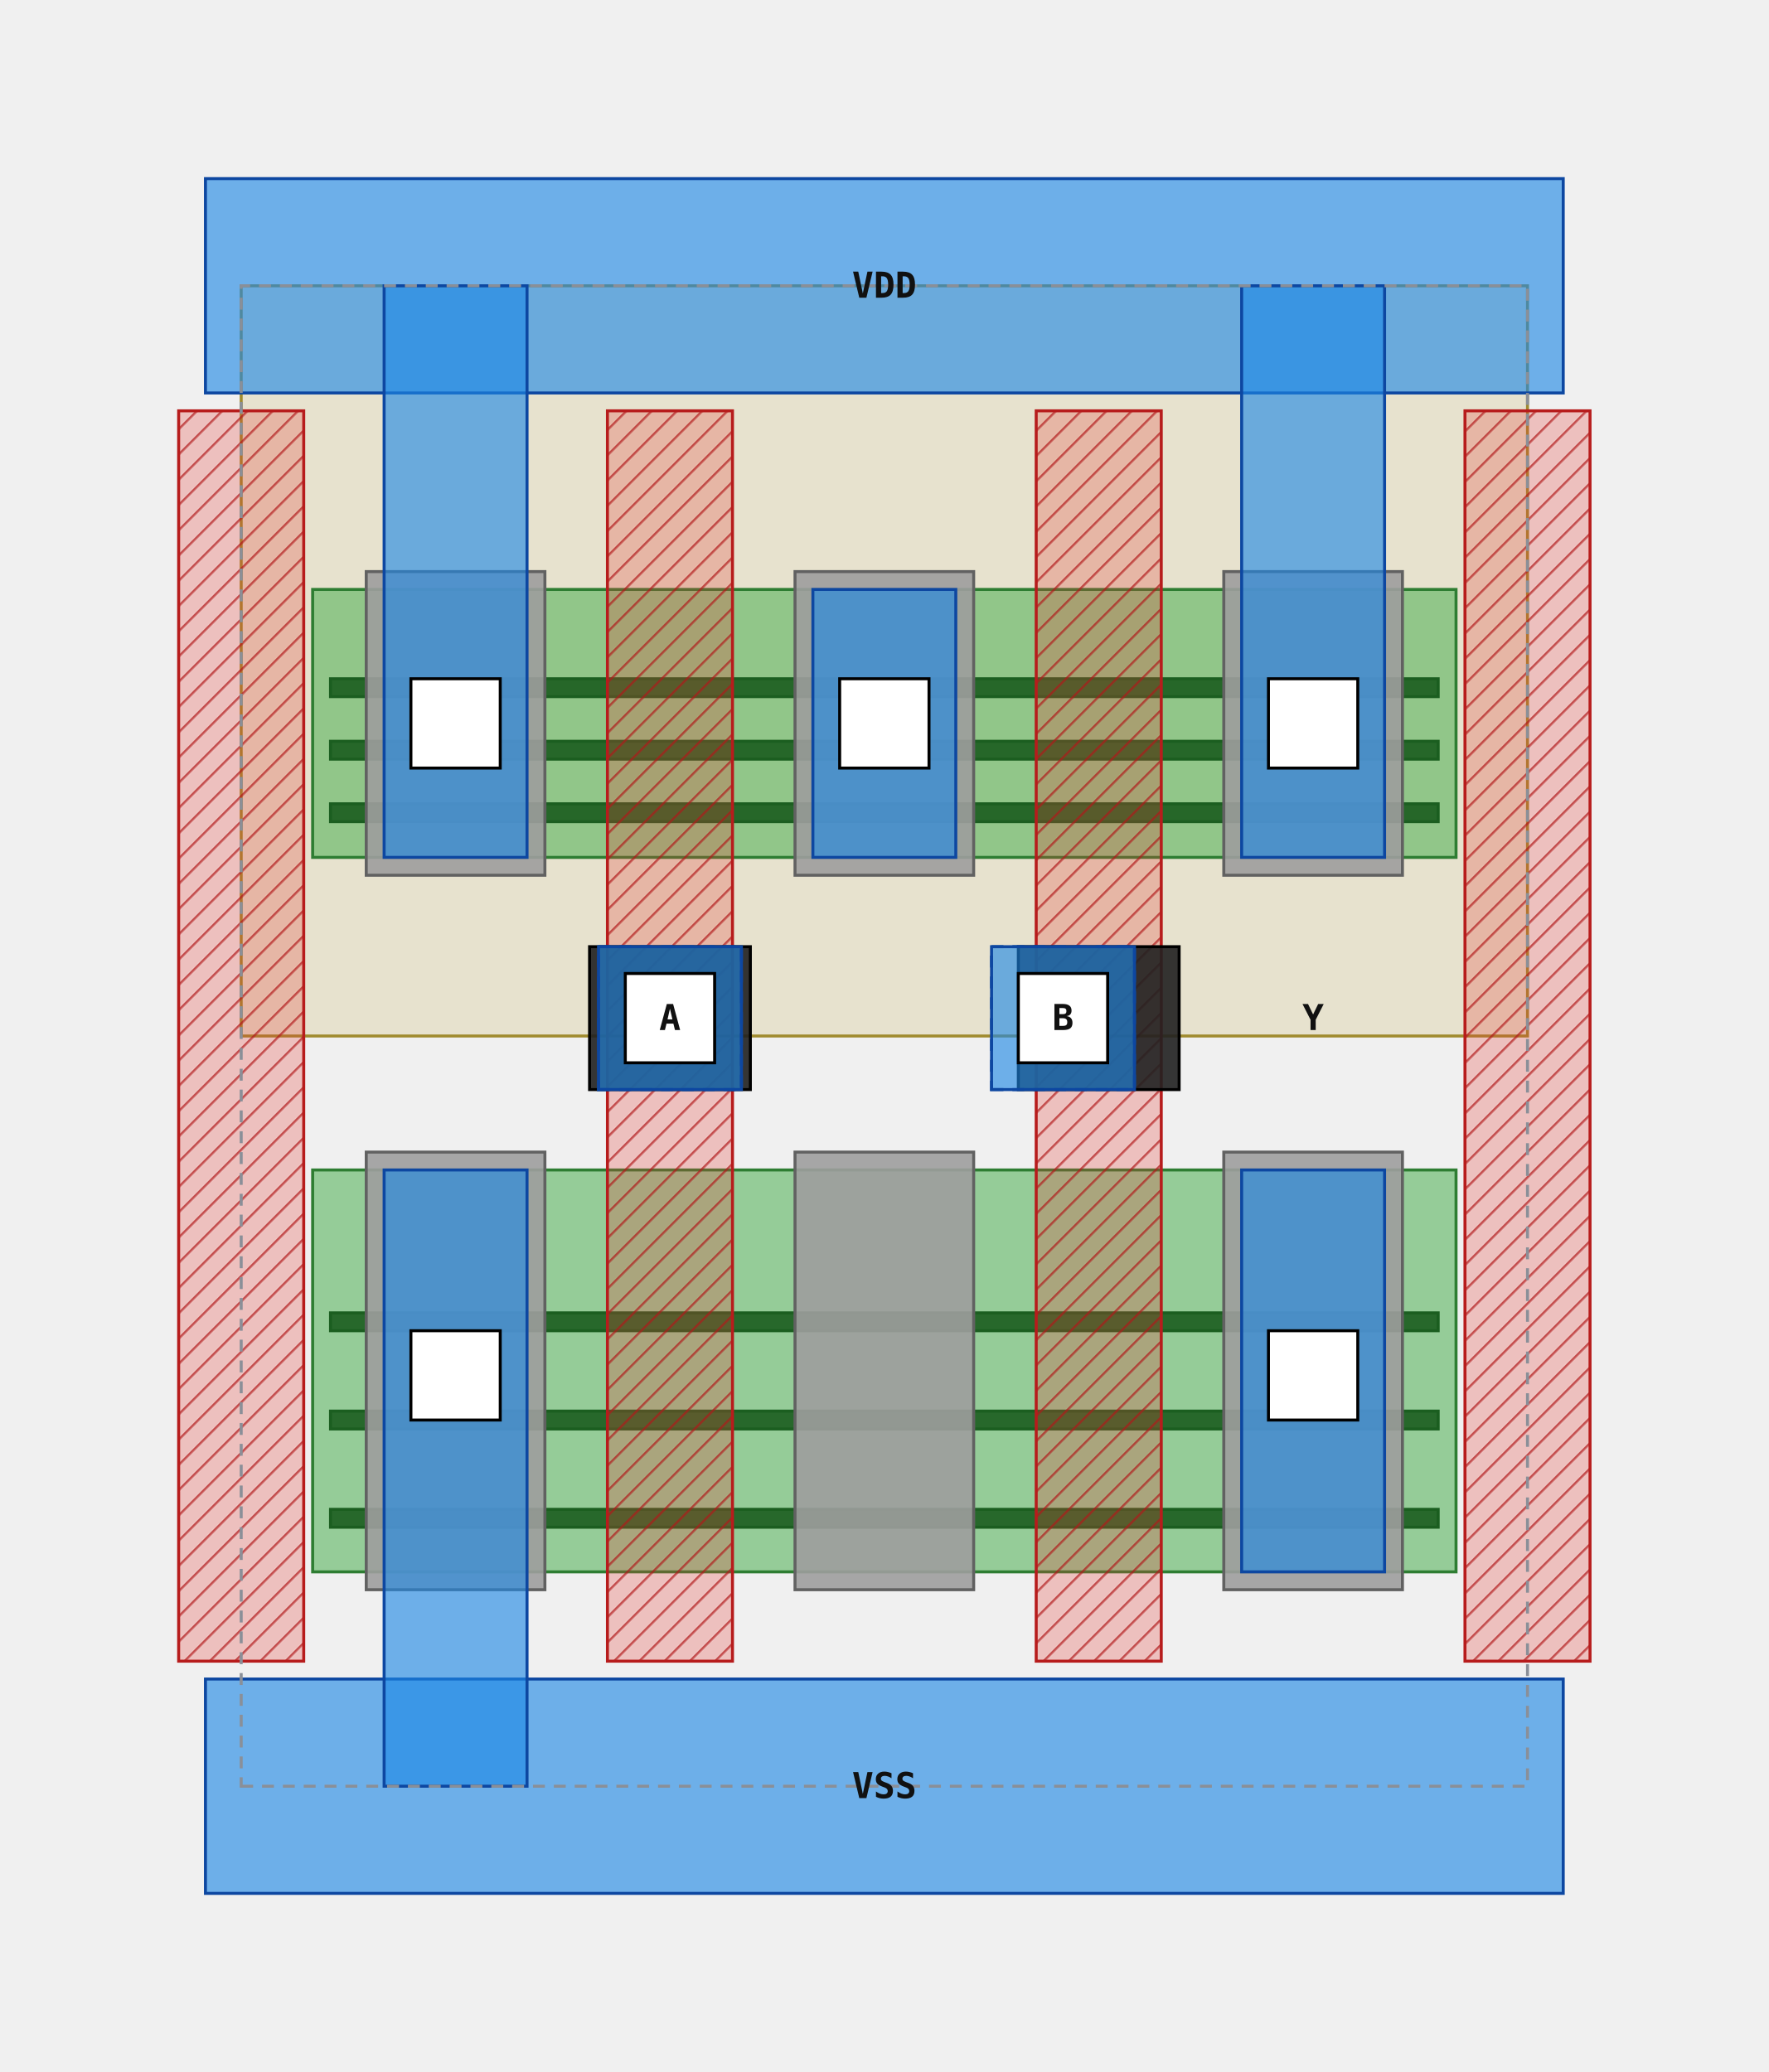
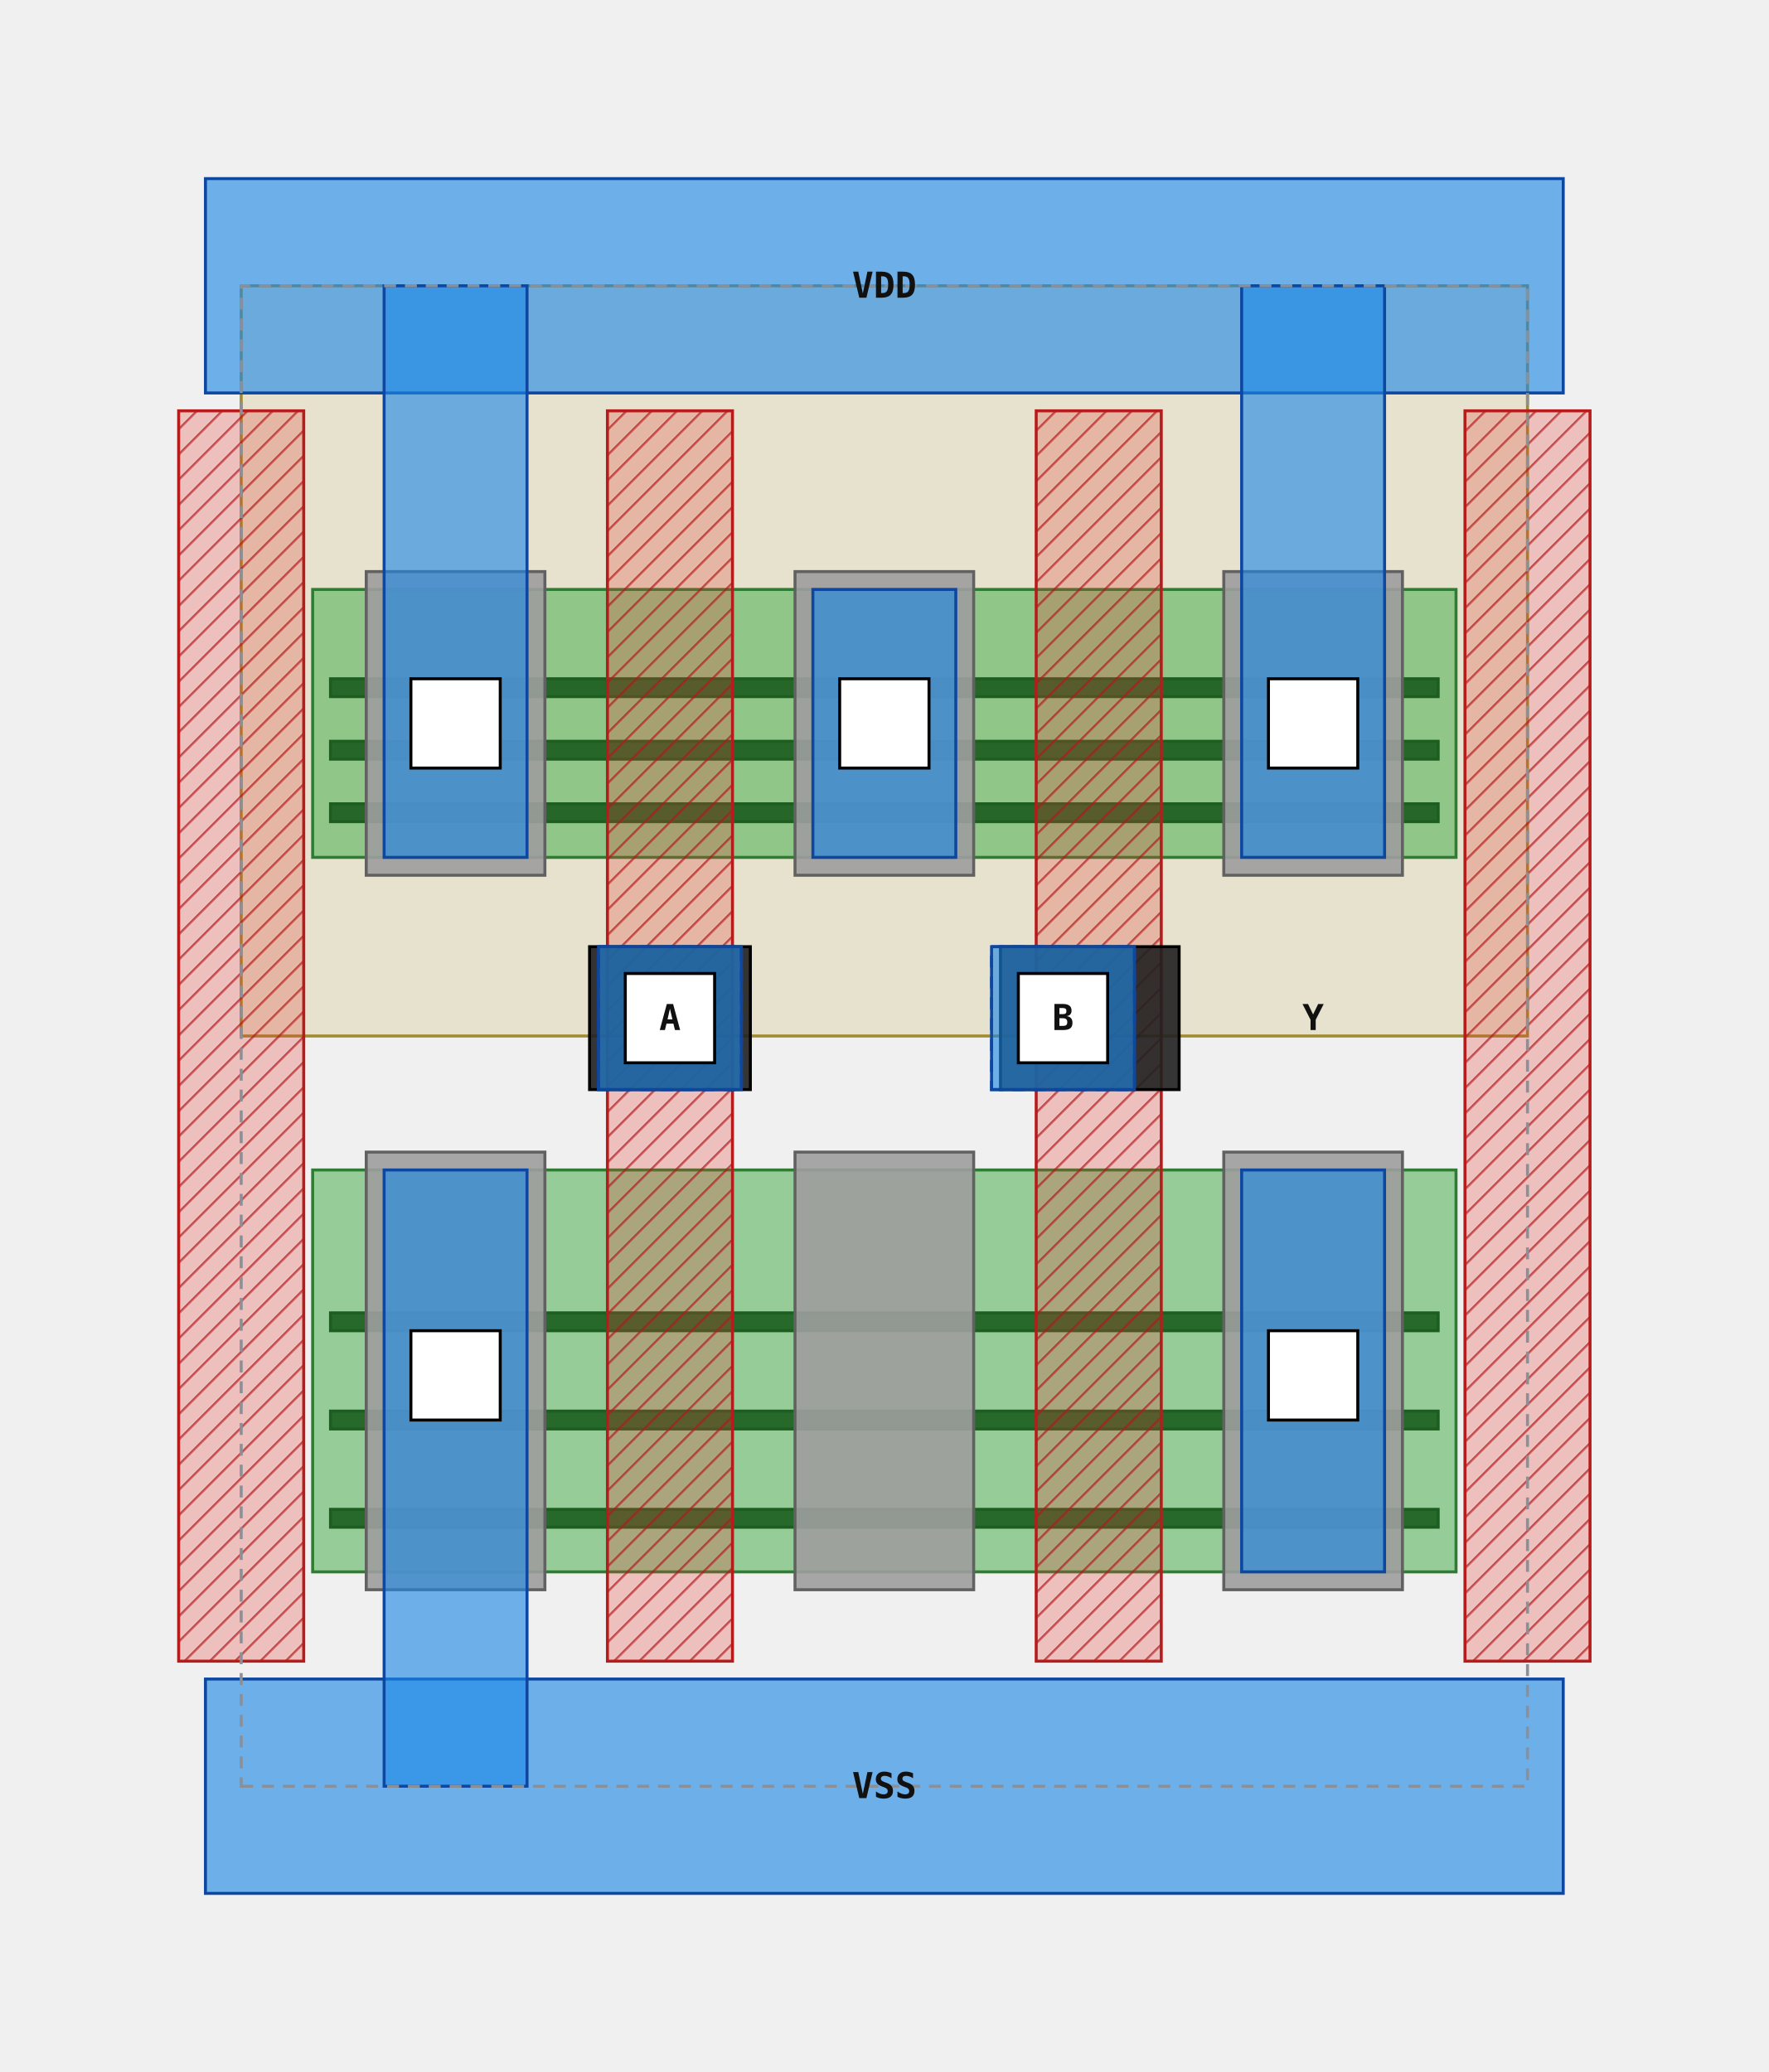
<svg xmlns="http://www.w3.org/2000/svg" viewBox="0 0 594 696" width="594" height="696" font-family="ui-monospace, monospace">
  <defs>
    <pattern id="hatch" width="6" height="6" patternUnits="userSpaceOnUse" patternTransform="rotate(45)">
      <rect width="6" height="6" fill="#e53935" opacity="0.35" />
      <line x1="0" y1="0" x2="0" y2="6" stroke="#b71c1c" stroke-width="1.5" />
    </pattern>
  </defs>
  <polygon points="81.0,348.0 513.0,348.0 513.0,96.0 81.0,96.0" fill="#c9b458" fill-opacity="0.22" stroke="#a08b2e" stroke-width="1" />
  <polygon points="105.0,528.0 489.0,528.0 489.0,393.0 105.0,393.0" fill="#4caf50" fill-opacity="0.55" stroke="#2e7d32" stroke-width="1" />
  <polygon points="105.0,288.0 489.0,288.0 489.0,198.0 105.0,198.0" fill="#4caf50" fill-opacity="0.55" stroke="#2e7d32" stroke-width="1" />
  <polygon points="111.0,513.0 483.0,513.0 483.0,507.0 111.0,507.0" fill="#1b5e20" fill-opacity="0.9" stroke="#1b5e20" stroke-width="1" />
  <polygon points="111.0,276.0 483.0,276.0 483.0,270.0 111.0,270.0" fill="#1b5e20" fill-opacity="0.9" stroke="#1b5e20" stroke-width="1" />
  <polygon points="111.0,480.0 483.0,480.0 483.0,474.0 111.0,474.0" fill="#1b5e20" fill-opacity="0.9" stroke="#1b5e20" stroke-width="1" />
  <polygon points="111.0,255.0 483.0,255.0 483.0,249.0 111.0,249.0" fill="#1b5e20" fill-opacity="0.9" stroke="#1b5e20" stroke-width="1" />
  <polygon points="111.0,447.0 483.0,447.0 483.0,441.0 111.0,441.0" fill="#1b5e20" fill-opacity="0.9" stroke="#1b5e20" stroke-width="1" />
  <polygon points="111.0,234.0 483.0,234.0 483.0,228.0 111.0,228.0" fill="#1b5e20" fill-opacity="0.9" stroke="#1b5e20" stroke-width="1" />
  <polygon points="204.0,558.0 246.0,558.0 246.0,138.0 204.0,138.0" fill="url(#hatch)" fill-opacity="0.75" stroke="#b71c1c" stroke-width="1" />
  <polygon points="348.0,558.0 390.0,558.0 390.0,138.0 348.0,138.0" fill="url(#hatch)" fill-opacity="0.75" stroke="#b71c1c" stroke-width="1" />
  <polygon points="60.0,558.0 102.0,558.0 102.0,138.0 60.0,138.0" fill="url(#hatch)" fill-opacity="0.75" stroke="#b71c1c" stroke-width="1" />
  <polygon points="492.0,558.0 534.0,558.0 534.0,138.0 492.0,138.0" fill="url(#hatch)" fill-opacity="0.75" stroke="#b71c1c" stroke-width="1" />
  <polygon points="123.0,534.0 183.0,534.0 183.0,387.0 123.0,387.0" fill="#9e9e9e" fill-opacity="0.9" stroke="#616161" stroke-width="1" />
  <polygon points="123.0,294.0 183.0,294.0 183.0,192.0 123.0,192.0" fill="#9e9e9e" fill-opacity="0.9" stroke="#616161" stroke-width="1" />
  <polygon points="267.0,534.0 327.0,534.0 327.0,387.0 267.0,387.0" fill="#9e9e9e" fill-opacity="0.9" stroke="#616161" stroke-width="1" />
  <polygon points="267.0,294.0 327.0,294.0 327.0,192.0 267.0,192.0" fill="#9e9e9e" fill-opacity="0.9" stroke="#616161" stroke-width="1" />
  <polygon points="411.0,534.0 471.0,534.0 471.0,387.0 411.0,387.0" fill="#9e9e9e" fill-opacity="0.9" stroke="#616161" stroke-width="1" />
  <polygon points="411.0,294.0 471.0,294.0 471.0,192.0 411.0,192.0" fill="#9e9e9e" fill-opacity="0.9" stroke="#616161" stroke-width="1" />
  <polygon points="198.0,366.0 252.0,366.0 252.0,318.0 198.0,318.0" fill="#212121" fill-opacity="0.9" stroke="#000000" stroke-width="1" />
-   <polygon points="342.0,366.0 396.0,366.0 396.0,318.0 342.0,318.0" fill="#212121" fill-opacity="0.9" stroke="#000000" stroke-width="1" />
+   <polygon points="336.0,366.0 396.0,366.0 396.0,318.0 336.0,318.0" fill="#212121" fill-opacity="0.9" stroke="#000000" stroke-width="1" />
  <polygon points="69.0,636.0 525.0,636.0 525.0,564.0 69.0,564.0" fill="#1e88e5" fill-opacity="0.62" stroke="#0d47a1" stroke-width="1" />
  <polygon points="69.0,132.0 525.0,132.0 525.0,60.0 69.0,60.0" fill="#1e88e5" fill-opacity="0.62" stroke="#0d47a1" stroke-width="1" />
  <polygon points="129.0,600.0 177.0,600.0 177.0,393.0 129.0,393.0" fill="#1e88e5" fill-opacity="0.62" stroke="#0d47a1" stroke-width="1" />
  <polygon points="417.0,528.0 465.0,528.0 465.0,393.0 417.0,393.0" fill="#1e88e5" fill-opacity="0.62" stroke="#0d47a1" stroke-width="1" />
  <polygon points="129.0,288.0 177.0,288.0 177.0,96.0 129.0,96.0" fill="#1e88e5" fill-opacity="0.62" stroke="#0d47a1" stroke-width="1" />
  <polygon points="417.0,288.0 465.0,288.0 465.0,96.0 417.0,96.0" fill="#1e88e5" fill-opacity="0.62" stroke="#0d47a1" stroke-width="1" />
  <polygon points="273.0,288.0 321.0,288.0 321.0,198.0 273.0,198.0" fill="#1e88e5" fill-opacity="0.62" stroke="#0d47a1" stroke-width="1" />
  <polygon points="201.0,366.0 249.0,366.0 249.0,318.0 201.0,318.0" fill="#1e88e5" fill-opacity="0.62" stroke="#0d47a1" stroke-width="1" />
  <polygon points="333.0,366.0 381.0,366.0 381.0,318.0 333.0,318.0" fill="#1e88e5" fill-opacity="0.62" stroke="#0d47a1" stroke-width="1" />
  <polygon points="138.0,477.0 168.0,477.0 168.0,447.0 138.0,447.0" fill="#ffffff" fill-opacity="1.0" stroke="#000000" stroke-width="1" />
  <polygon points="426.0,477.0 456.0,477.0 456.0,447.0 426.0,447.0" fill="#ffffff" fill-opacity="1.0" stroke="#000000" stroke-width="1" />
  <polygon points="138.0,258.0 168.0,258.0 168.0,228.0 138.0,228.0" fill="#ffffff" fill-opacity="1.0" stroke="#000000" stroke-width="1" />
  <polygon points="426.0,258.0 456.0,258.0 456.0,228.0 426.0,228.0" fill="#ffffff" fill-opacity="1.0" stroke="#000000" stroke-width="1" />
  <polygon points="282.0,258.0 312.0,258.0 312.0,228.0 282.0,228.0" fill="#ffffff" fill-opacity="1.0" stroke="#000000" stroke-width="1" />
  <polygon points="210.0,357.0 240.0,357.0 240.0,327.0 210.0,327.0" fill="#ffffff" fill-opacity="1.0" stroke="#000000" stroke-width="1" />
  <polygon points="342.0,357.0 372.0,357.0 372.0,327.0 342.0,327.0" fill="#ffffff" fill-opacity="1.0" stroke="#000000" stroke-width="1" />
  <polygon points="201.0,366.0 249.0,366.0 249.0,318.0 201.0,318.0" fill="none" fill-opacity="1.0" stroke="#0d47a1" stroke-width="1" stroke-dasharray="4 3" />
  <polygon points="333.0,366.0 381.0,366.0 381.0,318.0 333.0,318.0" fill="none" fill-opacity="1.0" stroke="#0d47a1" stroke-width="1" stroke-dasharray="4 3" />
  <polygon points="81.0,600.0 513.0,600.0 513.0,96.0 81.0,96.0" fill="none" fill-opacity="1.0" stroke="#8a8f98" stroke-width="1" stroke-dasharray="4 3" />
  <text x="225.0" y="346.0" text-anchor="middle" font-size="12" font-weight="700" fill="#111">A</text>
  <text x="357.0" y="346.0" text-anchor="middle" font-size="12" font-weight="700" fill="#111">B</text>
  <text x="441.0" y="346.0" text-anchor="middle" font-size="12" font-weight="700" fill="#111">Y</text>
  <text x="297.0" y="100.0" text-anchor="middle" font-size="12" font-weight="700" fill="#111">VDD</text>
  <text x="297.0" y="604.0" text-anchor="middle" font-size="12" font-weight="700" fill="#111">VSS</text>
</svg>
